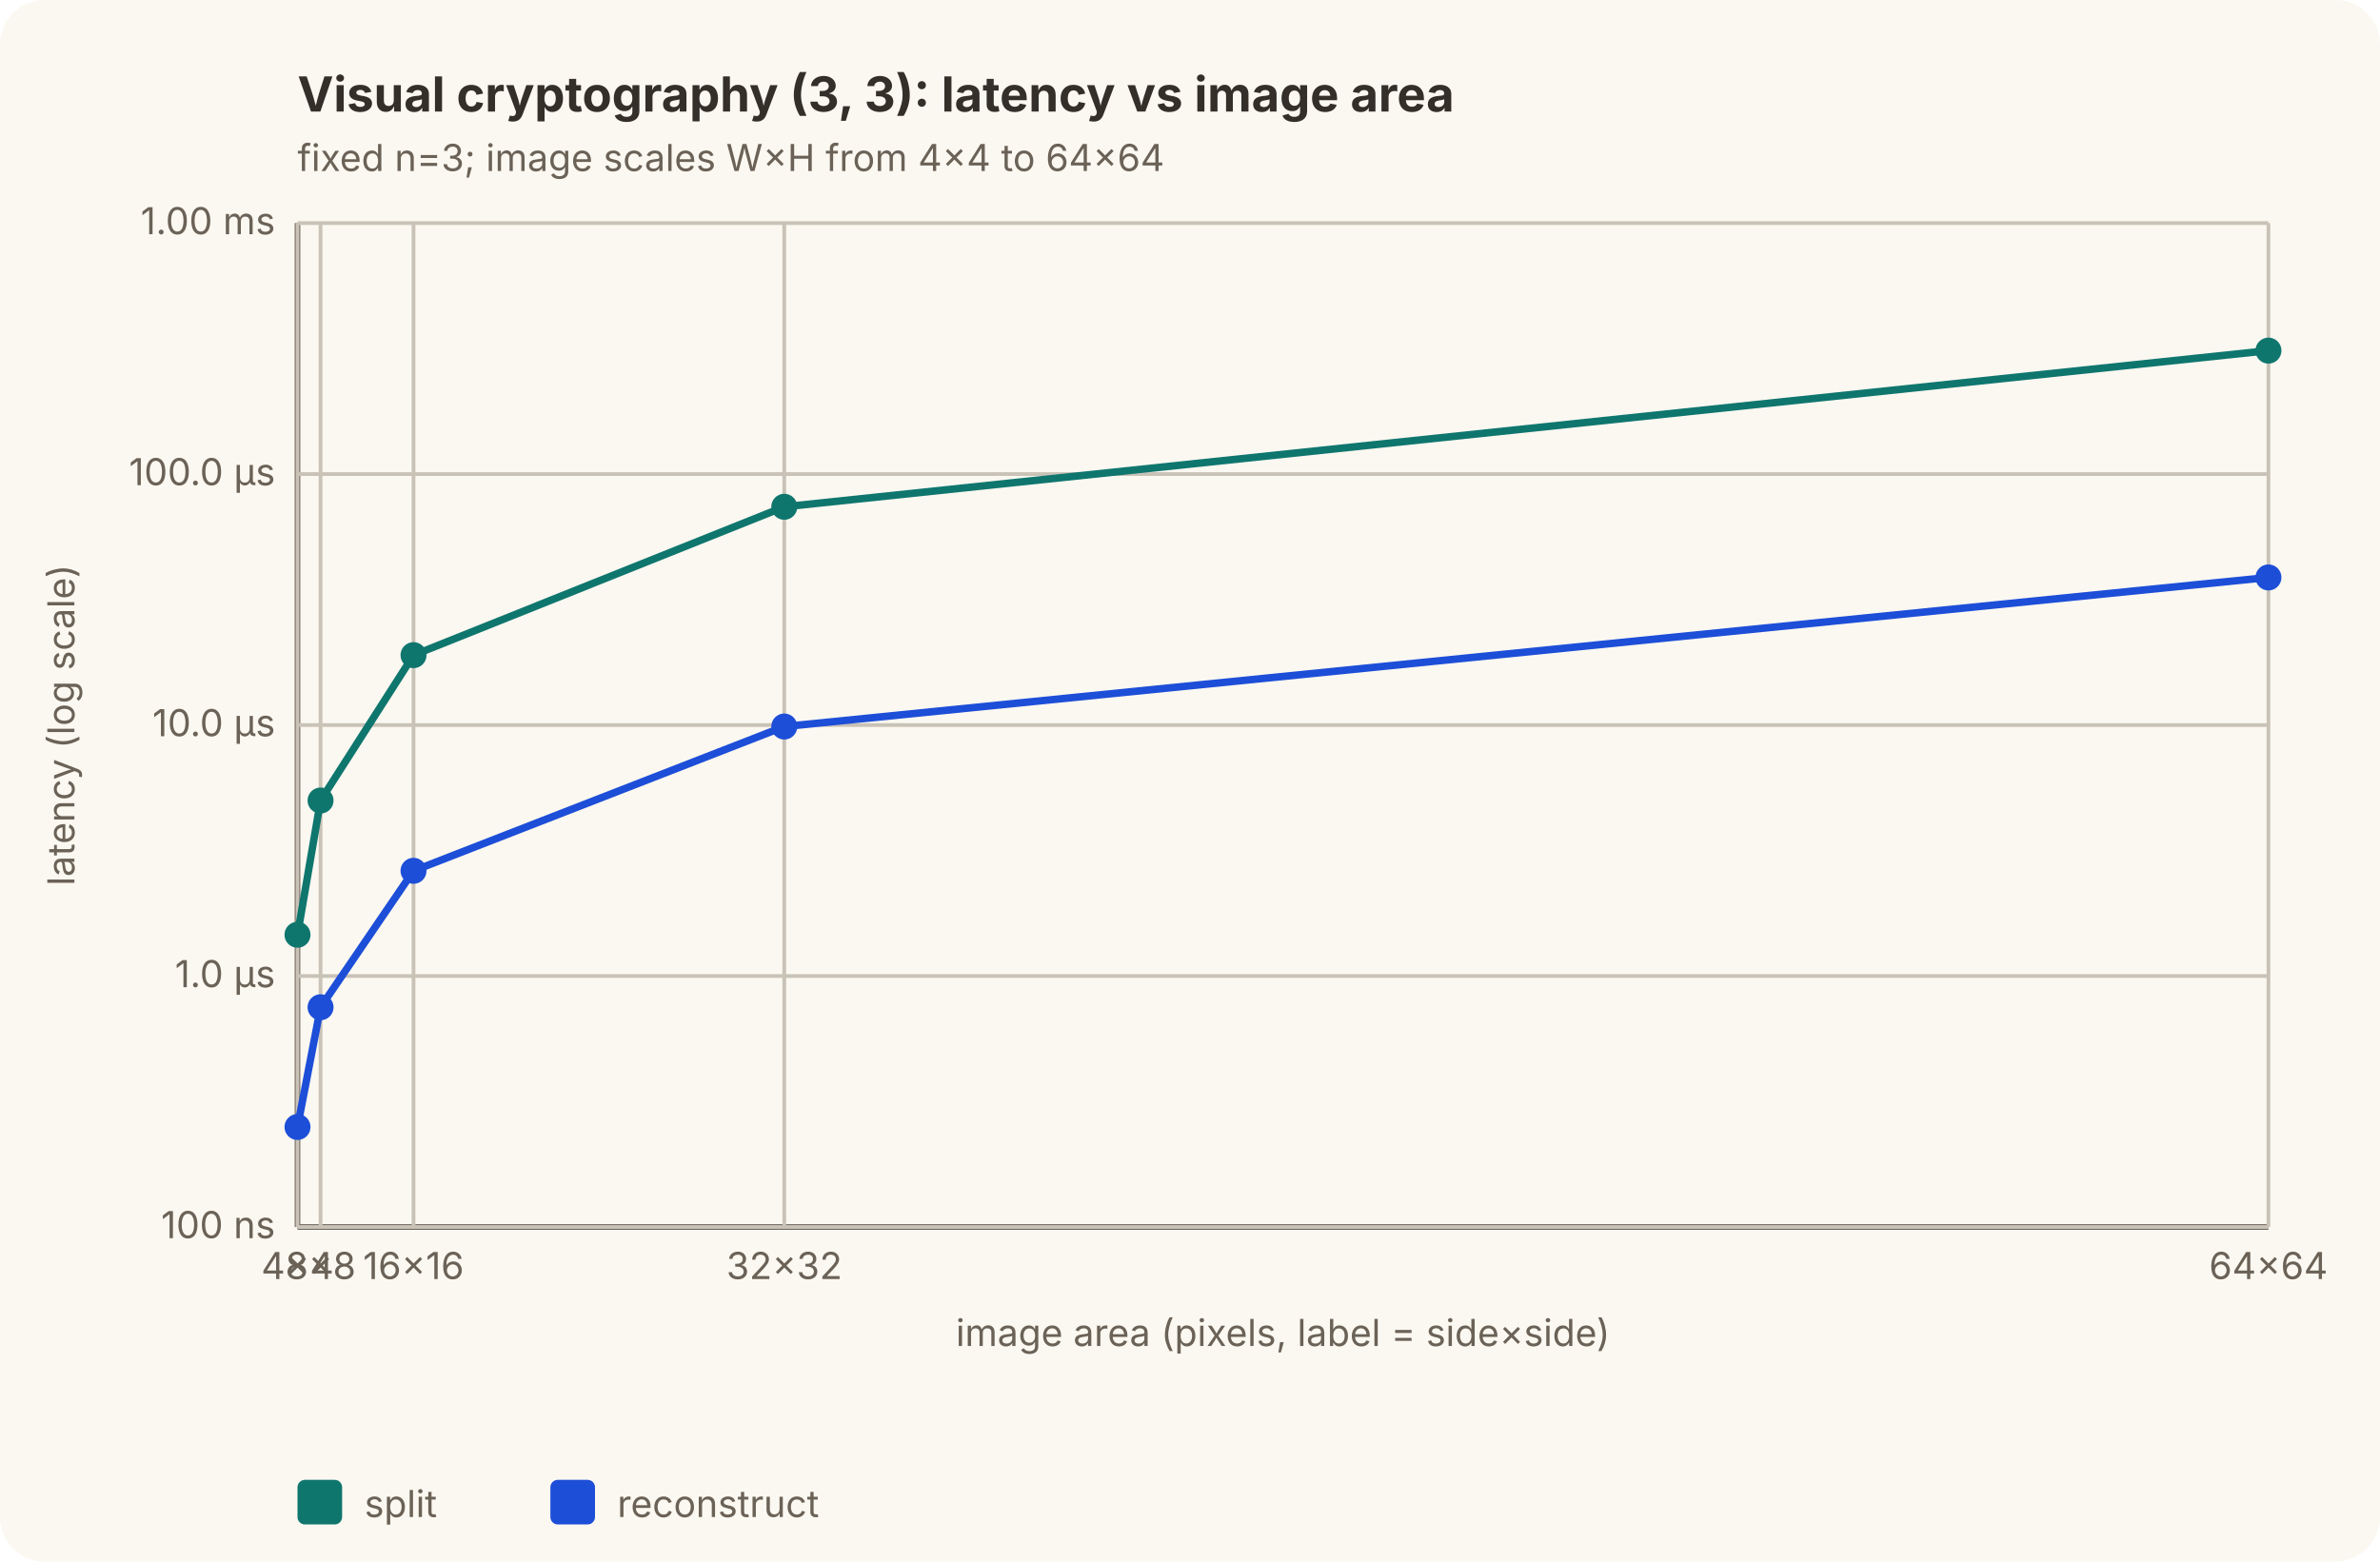
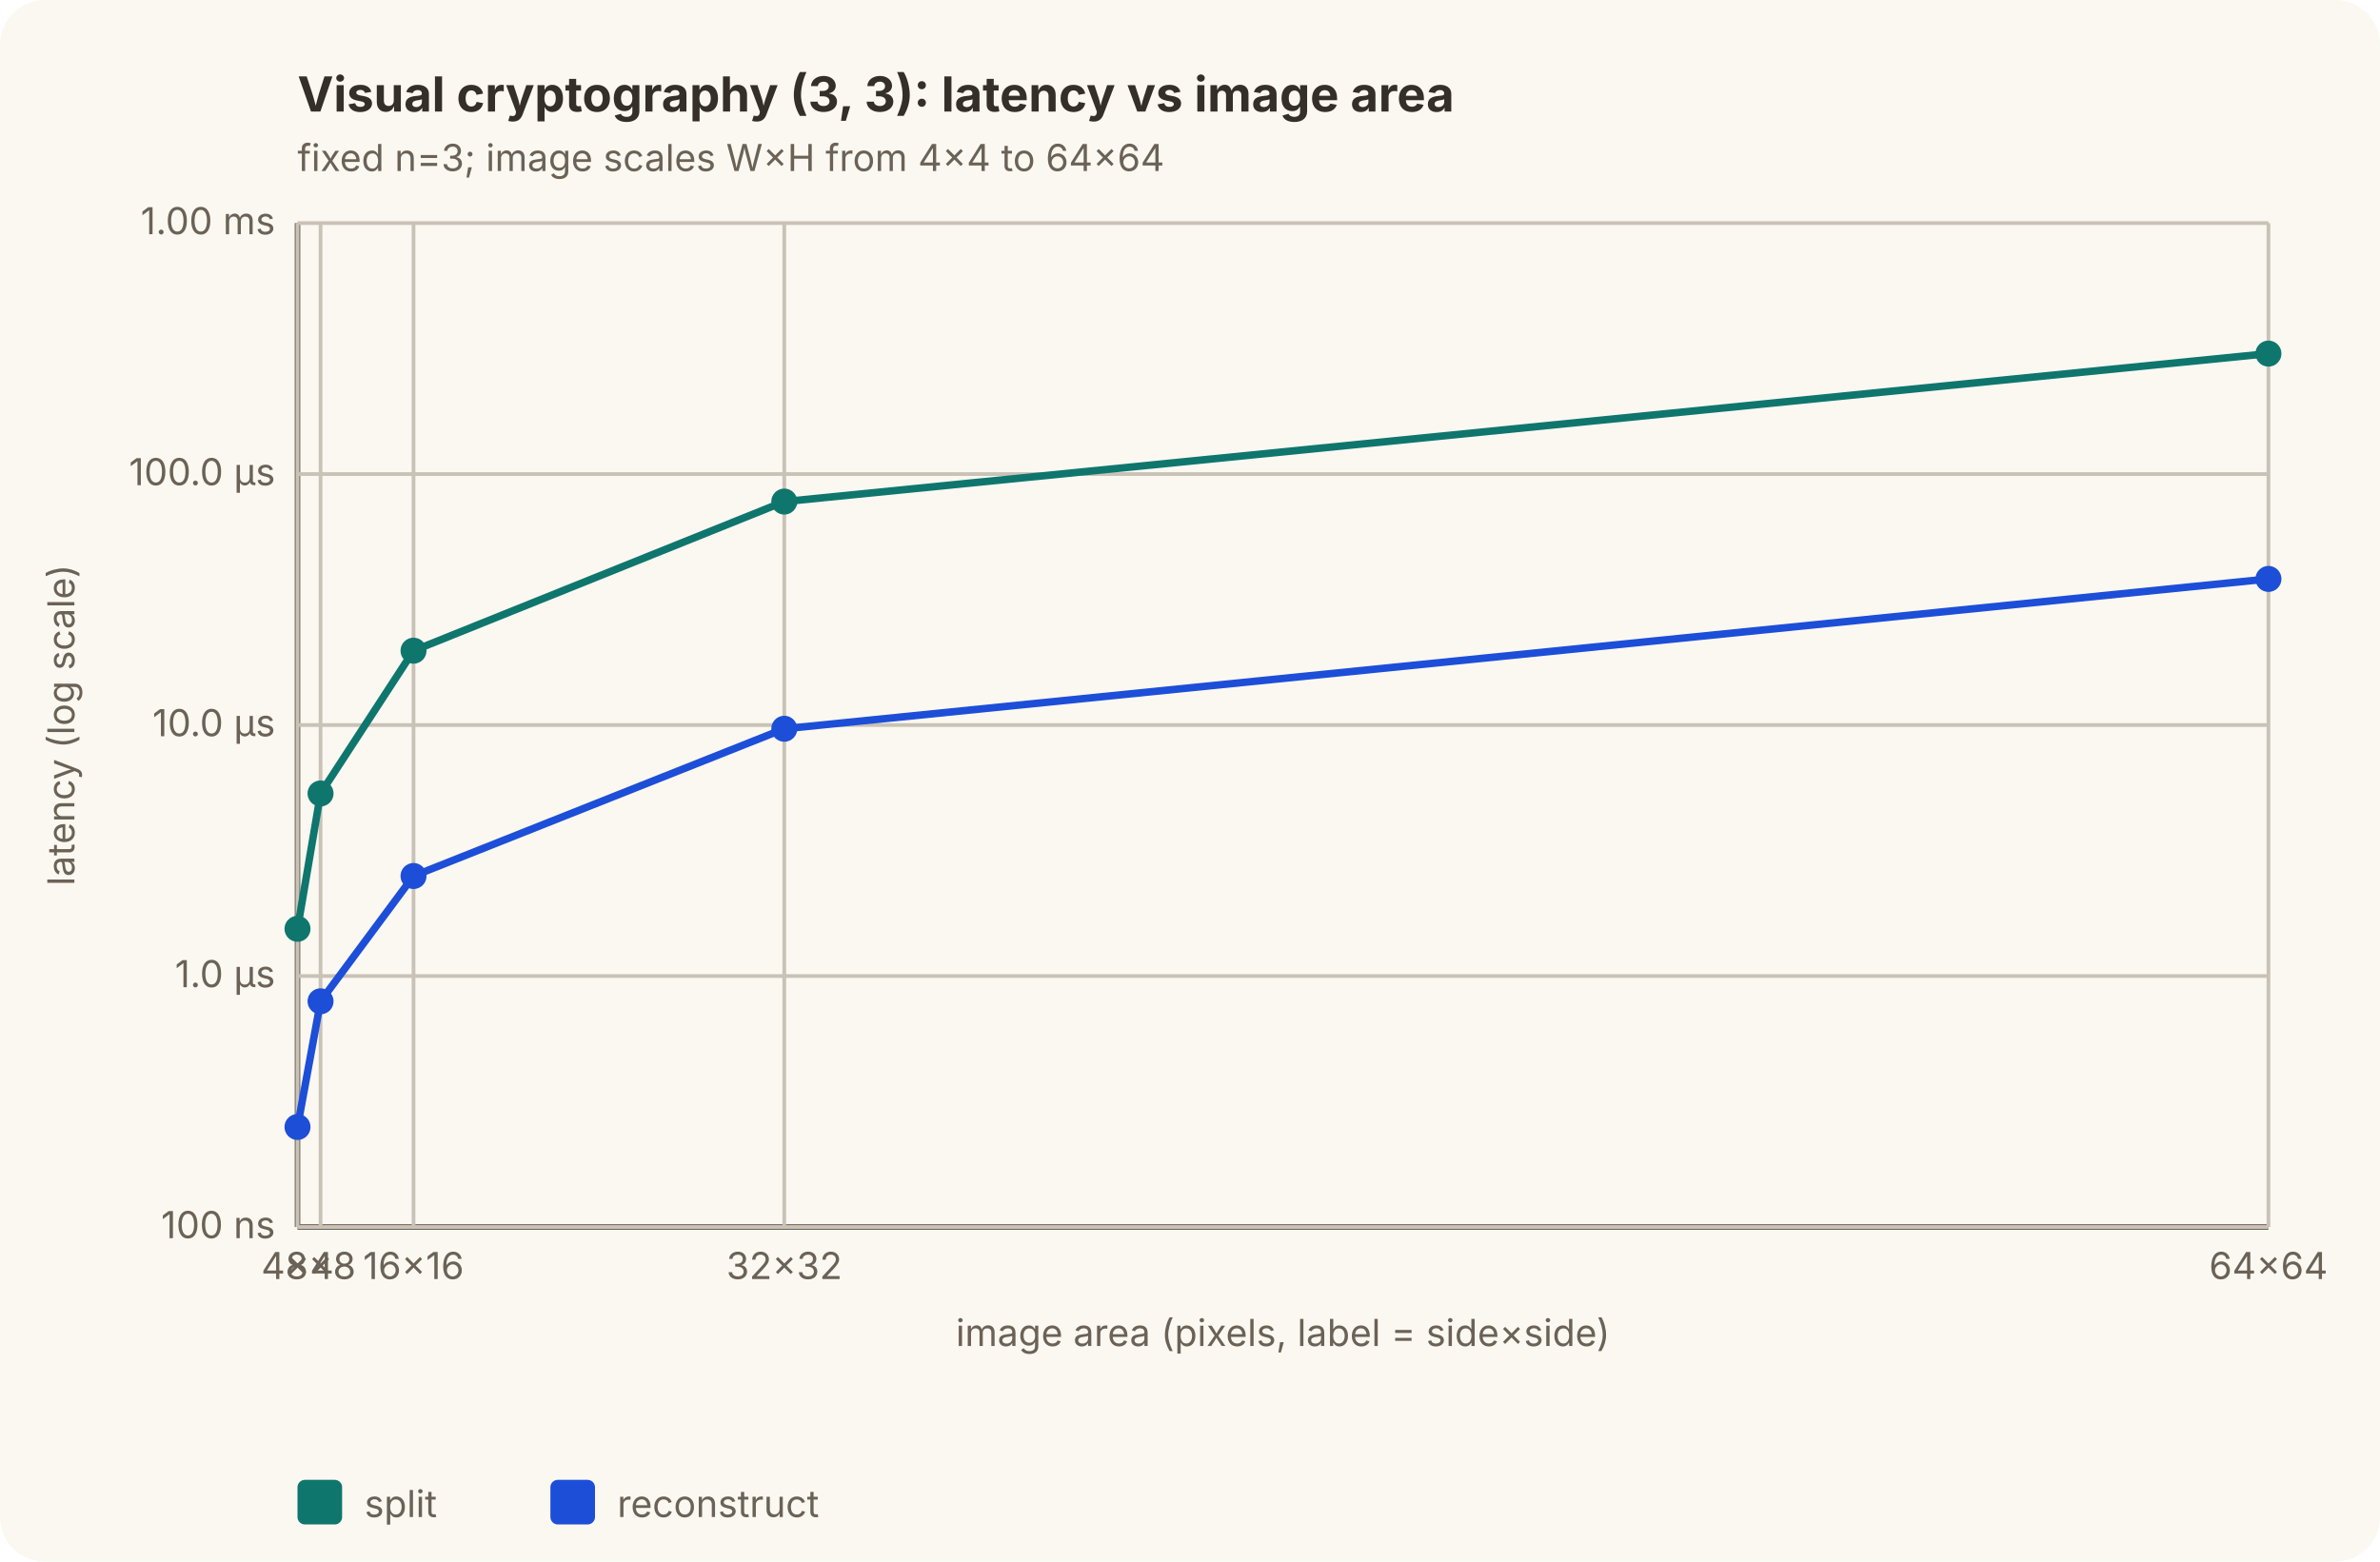
<svg xmlns="http://www.w3.org/2000/svg" width="640" height="420" viewBox="0 0 640 420" role="img">
  <style>
    .bg { fill: #fbf8f1; }
    .grid { stroke: #c9c2b7; stroke-width: 1; fill: none; }
    .axis { stroke: #6b6257; stroke-width: 1.5; fill: none; }
    .label { fill: #342f29; font: 11px ui-sans-serif, -apple-system, sans-serif; }
    .small { fill: #6b6257; font: 10px ui-sans-serif, -apple-system, sans-serif; }
    .title { fill: #342f29; font: bold 13px ui-sans-serif, -apple-system, sans-serif; }
  </style>
  <rect class="bg" x="0" y="0" width="640" height="420" rx="12" />
  <line class="axis" x1="80.0" y1="330.0" x2="610.0" y2="330.0" />
  <line class="axis" x1="80.0" y1="60.0" x2="80.0" y2="330.0" />
  <line class="grid" x1="80.0" y1="330.0" x2="610.0" y2="330.0" />
  <text class="small" x="74.0" y="333.0" text-anchor="end">100 ns</text>
  <line class="grid" x1="80.0" y1="262.5" x2="610.0" y2="262.5" />
  <text class="small" x="74.0" y="265.5" text-anchor="end">1.0 µs</text>
  <line class="grid" x1="80.0" y1="195.0" x2="610.0" y2="195.0" />
  <text class="small" x="74.0" y="198.0" text-anchor="end">10.0 µs</text>
  <line class="grid" x1="80.0" y1="127.5" x2="610.0" y2="127.5" />
  <text class="small" x="74.0" y="130.5" text-anchor="end">100.0 µs</text>
  <line class="grid" x1="80.0" y1="60.0" x2="610.0" y2="60.0" />
  <text class="small" x="74.0" y="63.0" text-anchor="end">1.00 ms</text>
  <line class="grid" x1="80.0" y1="60.0" x2="80.0" y2="330.0" />
  <text class="small" x="80.0" y="344.0" text-anchor="middle">4×4</text>
  <line class="grid" x1="86.2" y1="60.0" x2="86.2" y2="330.0" />
  <text class="small" x="86.2" y="344.0" text-anchor="middle">8×8</text>
  <line class="grid" x1="111.2" y1="60.0" x2="111.2" y2="330.0" />
  <text class="small" x="111.2" y="344.0" text-anchor="middle">16×16</text>
  <line class="grid" x1="210.9" y1="60.0" x2="210.9" y2="330.0" />
  <text class="small" x="210.9" y="344.0" text-anchor="middle">32×32</text>
  <line class="grid" x1="610.0" y1="60.0" x2="610.0" y2="330.0" />
  <text class="small" x="610.0" y="344.0" text-anchor="middle">64×64</text>
-   <path d="M 80.0 251.4 L 86.2 215.3 L 111.2 176.2 L 210.9 136.3 L 610.0 94.3" stroke="#0f766e" stroke-width="2" fill="none" />
-   <circle cx="80.0" cy="251.4" r="3.5" fill="#0f766e" />
-   <circle cx="86.2" cy="215.3" r="3.5" fill="#0f766e" />
-   <circle cx="111.2" cy="176.2" r="3.5" fill="#0f766e" />
-   <circle cx="210.9" cy="136.3" r="3.5" fill="#0f766e" />
-   <circle cx="610.0" cy="94.3" r="3.5" fill="#0f766e" />
-   <path d="M 80.0 303.1 L 86.2 270.9 L 111.2 234.2 L 210.9 195.4 L 610.0 155.3" stroke="#1d4ed8" stroke-width="2" fill="none" />
+   <path d="M 80.0 249.8 L 86.2 213.4 L 111.2 175.0 L 210.9 134.9 L 610.0 95.1" stroke="#0f766e" stroke-width="2" fill="none" />
+   <circle cx="80.0" cy="249.8" r="3.5" fill="#0f766e" />
+   <circle cx="86.2" cy="213.4" r="3.5" fill="#0f766e" />
+   <circle cx="111.2" cy="175.0" r="3.5" fill="#0f766e" />
+   <circle cx="210.9" cy="134.9" r="3.5" fill="#0f766e" />
+   <circle cx="610.0" cy="95.1" r="3.5" fill="#0f766e" />
+   <path d="M 80.0 303.1 L 86.2 269.3 L 111.2 235.6 L 210.9 196.0 L 610.0 155.7" stroke="#1d4ed8" stroke-width="2" fill="none" />
  <circle cx="80.0" cy="303.1" r="3.5" fill="#1d4ed8" />
-   <circle cx="86.2" cy="270.9" r="3.5" fill="#1d4ed8" />
-   <circle cx="111.2" cy="234.2" r="3.5" fill="#1d4ed8" />
-   <circle cx="210.9" cy="195.4" r="3.5" fill="#1d4ed8" />
-   <circle cx="610.0" cy="155.3" r="3.5" fill="#1d4ed8" />
+   <circle cx="86.2" cy="269.3" r="3.5" fill="#1d4ed8" />
+   <circle cx="111.2" cy="235.6" r="3.5" fill="#1d4ed8" />
+   <circle cx="210.9" cy="196.0" r="3.5" fill="#1d4ed8" />
+   <circle cx="610.0" cy="155.7" r="3.5" fill="#1d4ed8" />
  <text class="title" x="80.0" y="30.0">Visual cryptography (3, 3): latency vs image area</text>
  <text class="small" x="80.0" y="46.0">fixed n=3; image scales W×H from 4×4 to 64×64</text>
  <text class="small" x="345.0" y="362.0" text-anchor="middle">image area (pixels, label = side×side)</text>
  <text class="small" x="20" y="195.0" transform="rotate(-90 20 195.0)" text-anchor="middle">latency (log scale)</text>
  <rect x="80.0" y="398.0" width="12" height="12" fill="#0f766e" rx="2" />
  <text class="small" x="98.0" y="408.0">split</text>
  <rect x="148.0" y="398.0" width="12" height="12" fill="#1d4ed8" rx="2" />
  <text class="small" x="166.0" y="408.0">reconstruct</text>
</svg>
